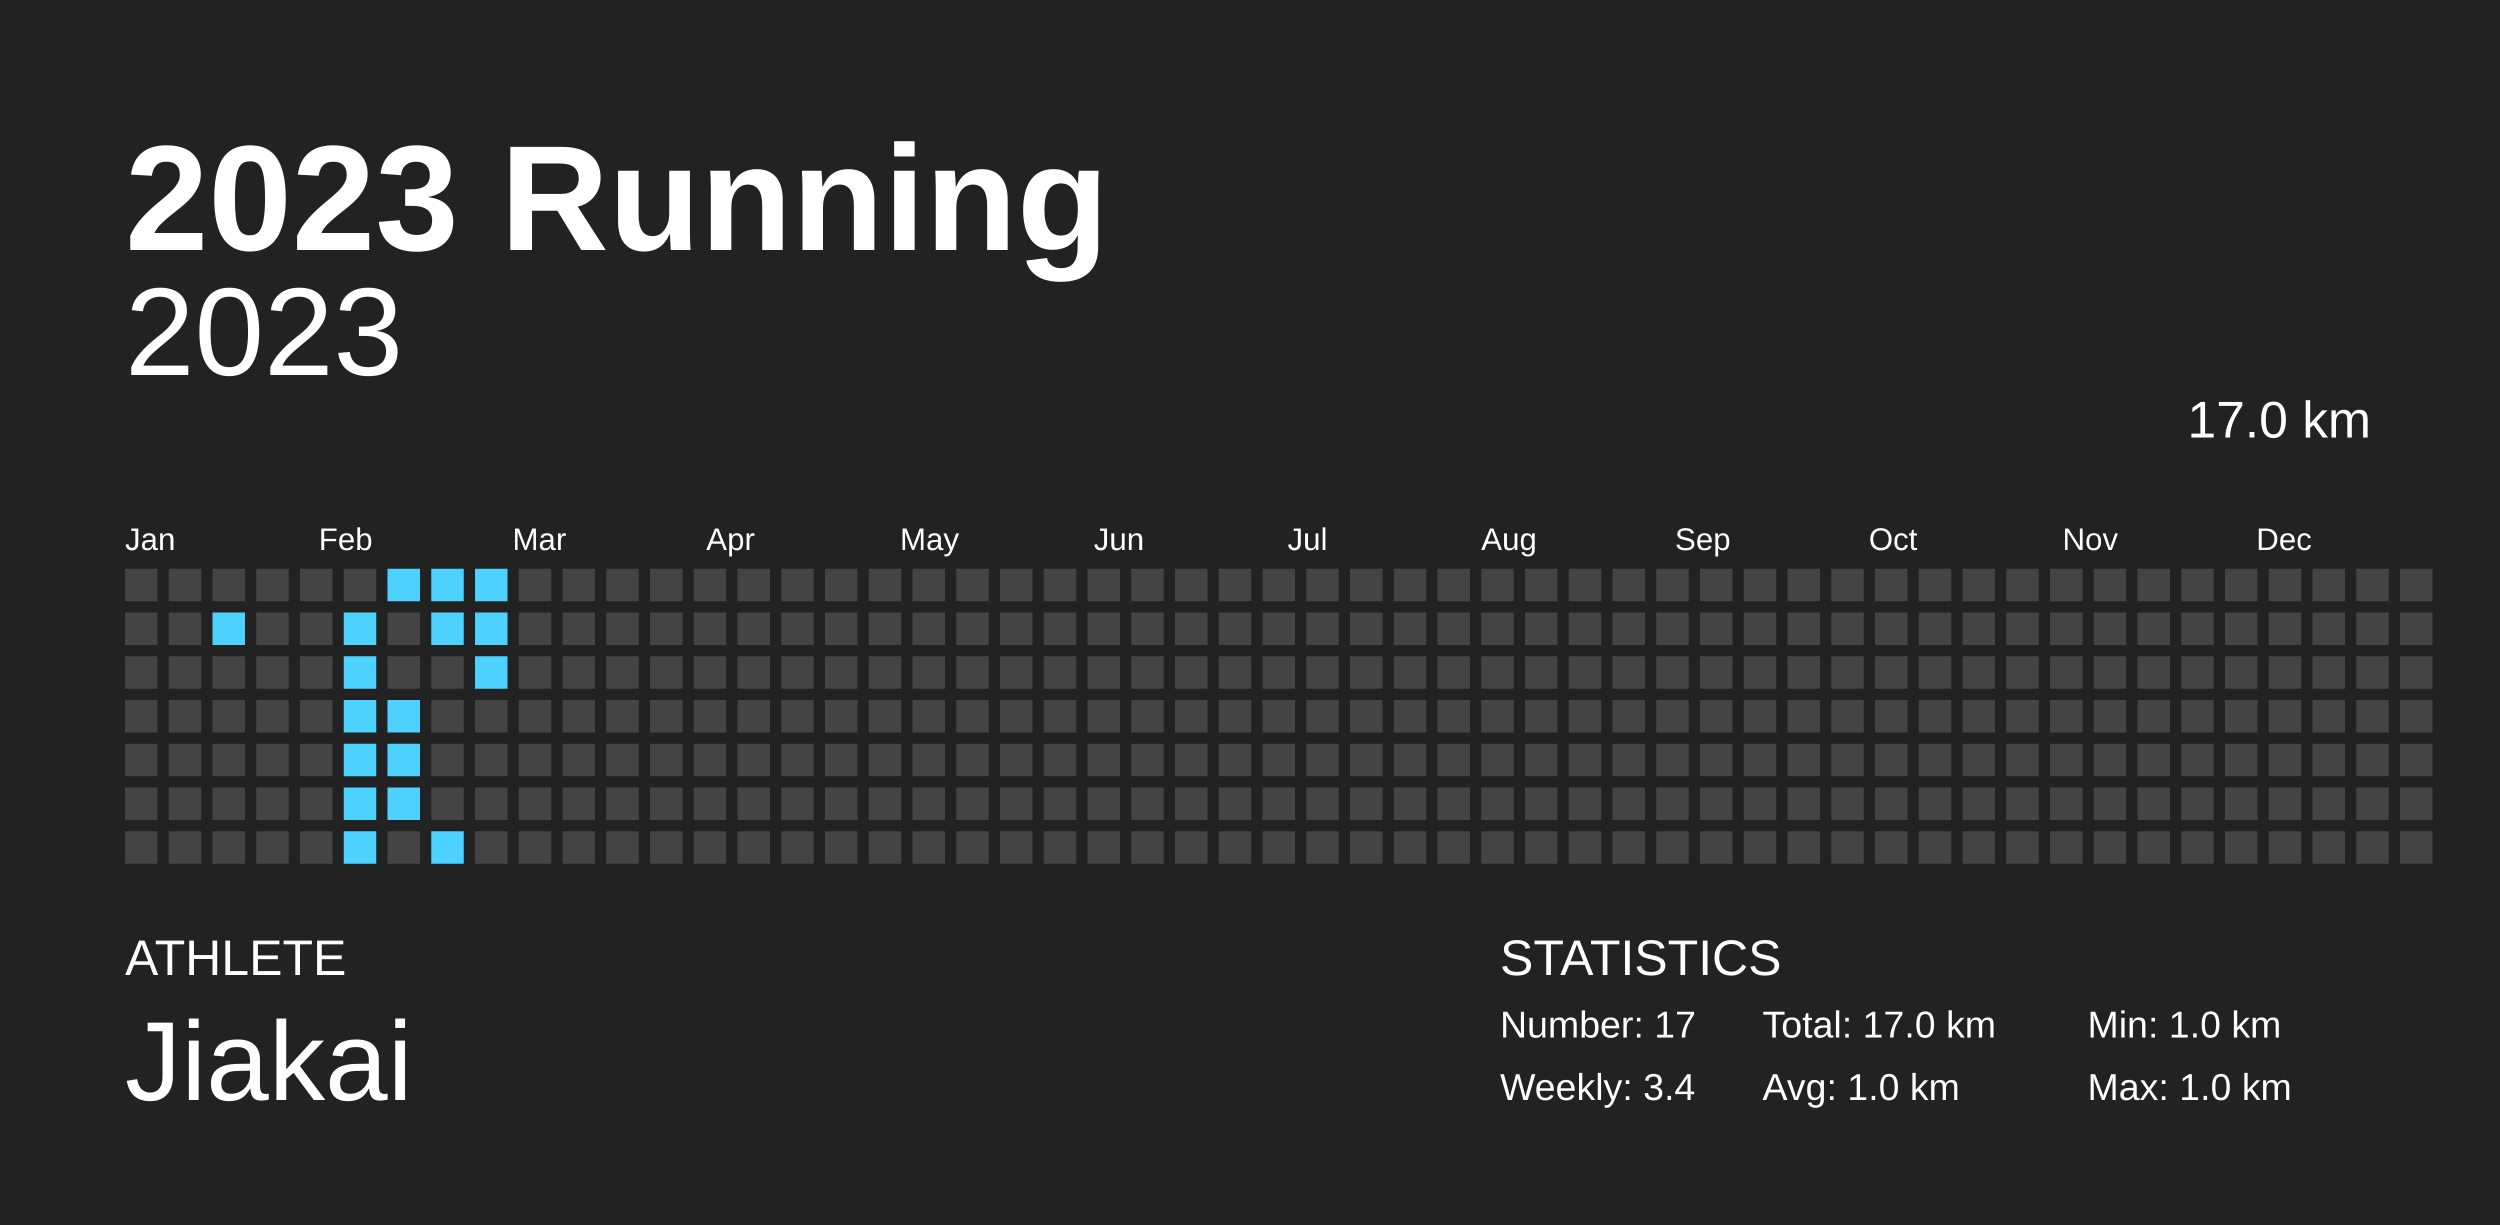
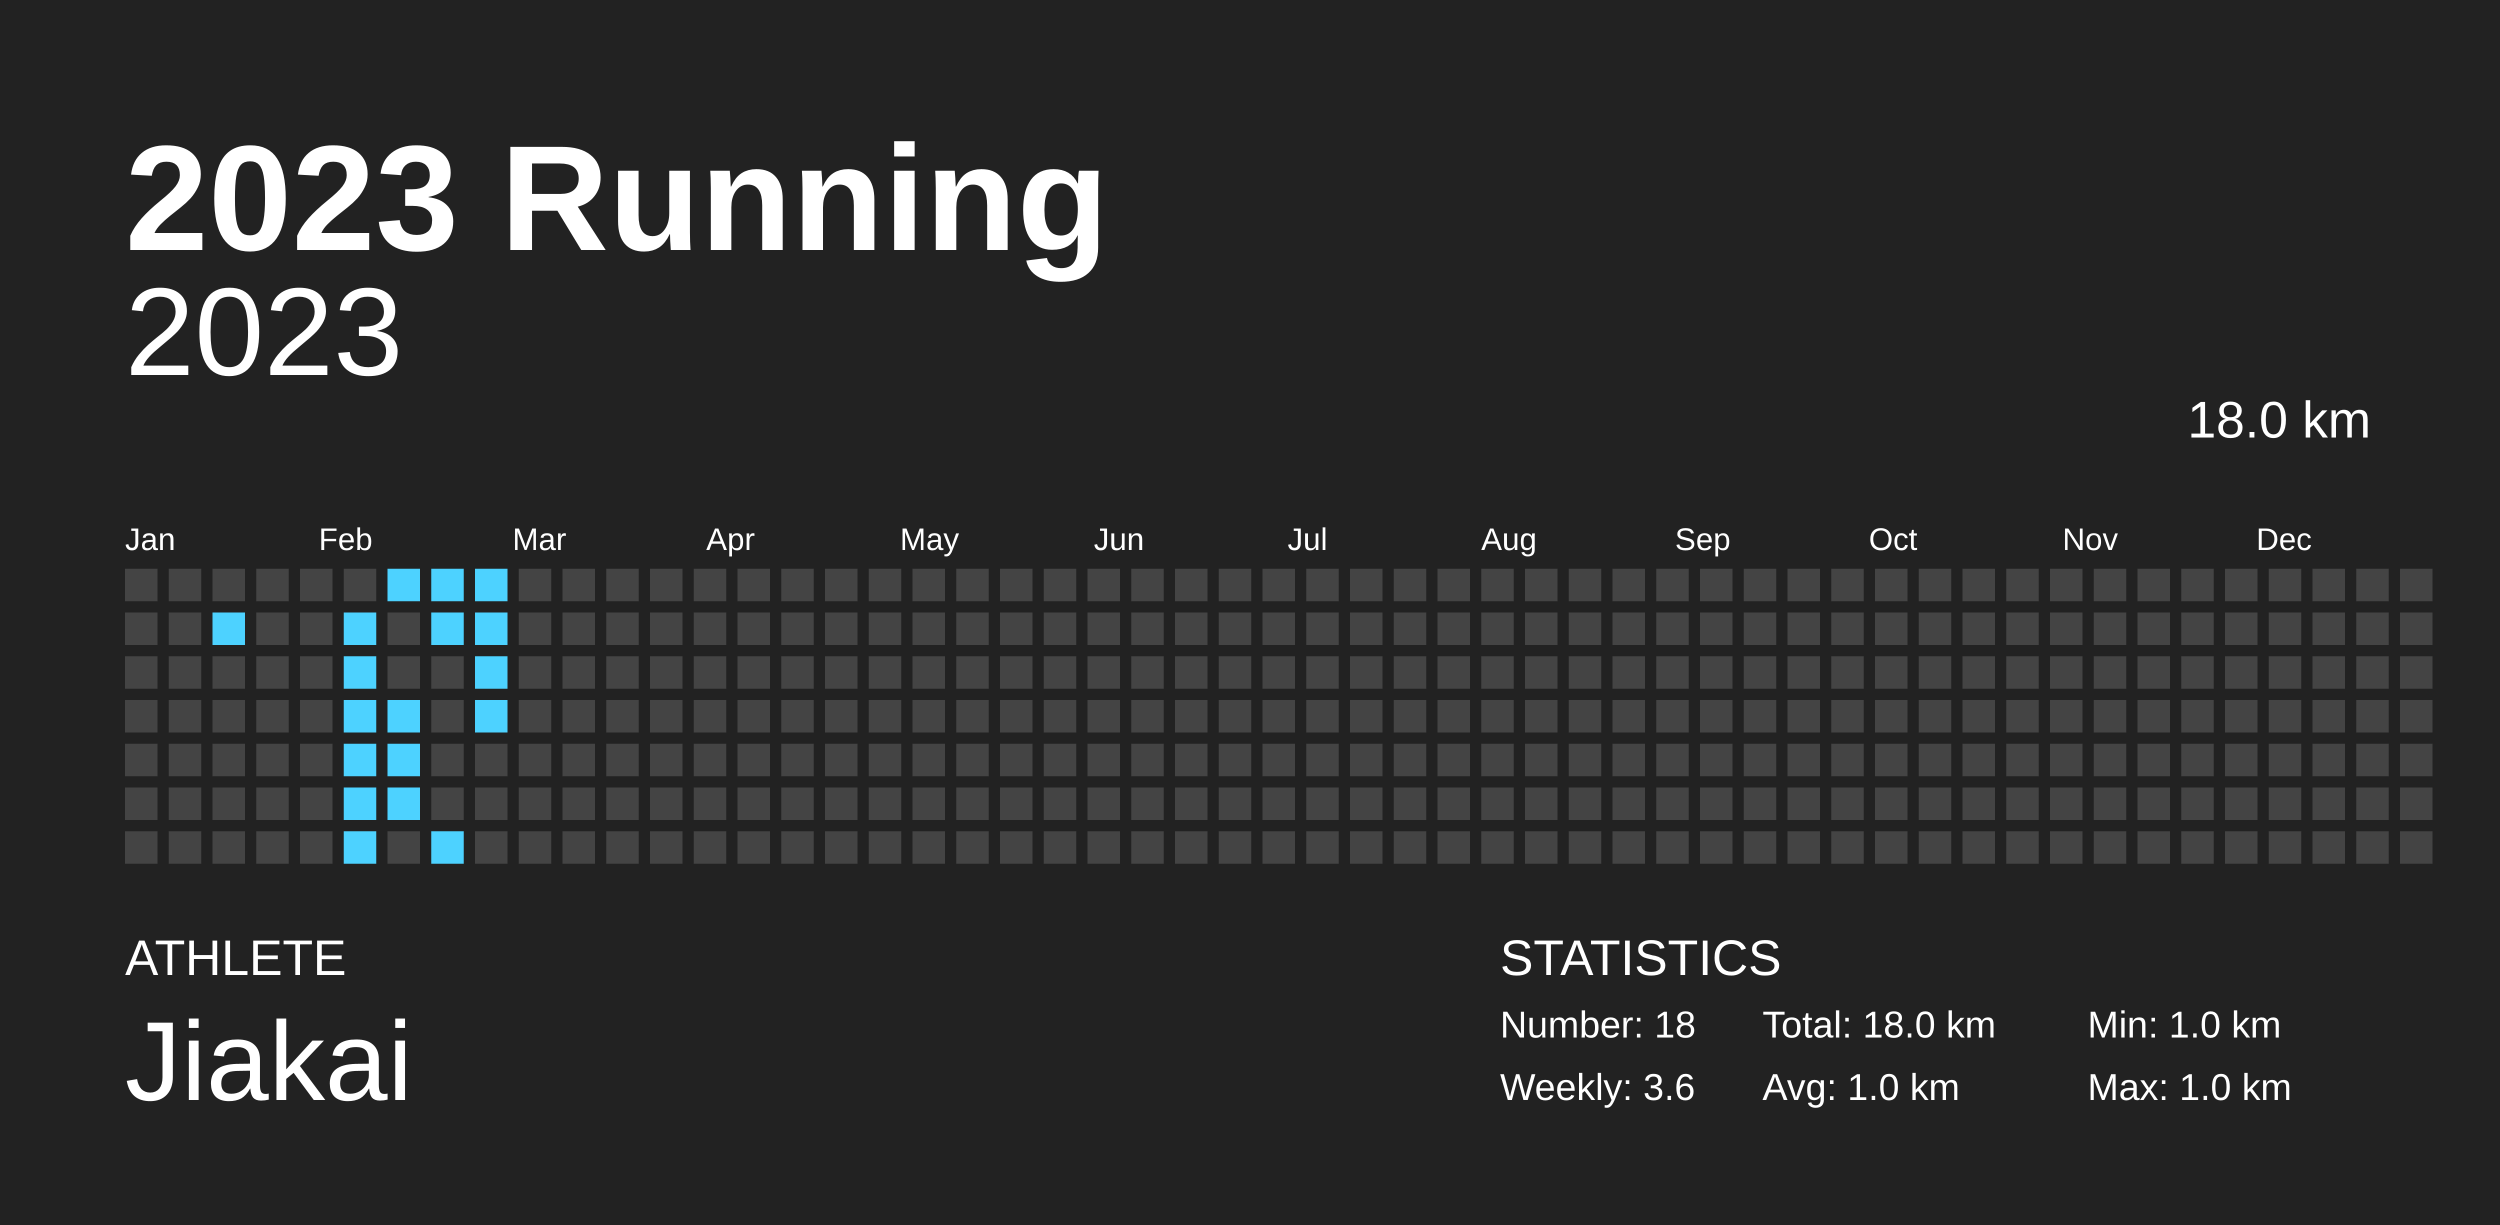
<svg xmlns="http://www.w3.org/2000/svg" baseProfile="full" height="98mm" version="1.1" viewBox="0,0,200,98" width="200mm">
  <defs />
  <rect fill="#222222" height="98" width="200" x="0" y="0" />
  <text fill="#FFFFFF" style="font-size:12px; font-family:Arial; font-weight:bold;" x="10" y="20">2023 Running</text>
  <text fill="#FFFFFF" style="font-size:4px; font-family:Arial" x="10" y="78">ATHLETE</text>
  <text fill="#FFFFFF" style="font-size:9px; font-family:Arial" x="10" y="88">Jiakai</text>
  <text fill="#FFFFFF" style="font-size:4px; font-family:Arial" x="120" y="78">STATISTICS</text>
-   <text fill="#FFFFFF" style="font-size:3px; font-family:Arial" x="120" y="83">Number: 17</text>
-   <text fill="#FFFFFF" style="font-size:3px; font-family:Arial" x="120" y="88">Weekly: 3.4</text>
-   <text fill="#FFFFFF" style="font-size:3px; font-family:Arial" x="141" y="83">Total: 17.0 km</text>
+   <text fill="#FFFFFF" style="font-size:3px; font-family:Arial" x="120" y="83">Number: 18</text>
+   <text fill="#FFFFFF" style="font-size:3px; font-family:Arial" x="120" y="88">Weekly: 3.6</text>
+   <text fill="#FFFFFF" style="font-size:3px; font-family:Arial" x="141" y="83">Total: 18.0 km</text>
  <text fill="#FFFFFF" style="font-size:3px; font-family:Arial" x="141" y="88">Avg: 1.0 km</text>
  <text fill="#FFFFFF" style="font-size:3px; font-family:Arial" x="167" y="83">Min: 1.0 km</text>
  <text fill="#FFFFFF" style="font-size:3px; font-family:Arial" x="167" y="88">Max: 1.0 km</text>
  <text alignment-baseline="hanging" fill="#FFFFFF" style="font-size:10.0px; font-family:Arial;" x="10" y="30">2023</text>
-   <text alignment-baseline="hanging" fill="#FFFFFF" style="font-size:4.125px; font-family:Arial;" x="175" y="35">17.0 km</text>
+   <text alignment-baseline="hanging" fill="#FFFFFF" style="font-size:4.125px; font-family:Arial;" x="175" y="35">18.0 km</text>
  <text fill="#FFFFFF" style="font-size:2.5px; font-family:Arial" x="10.0" y="44">Jan</text>
  <text fill="#FFFFFF" style="font-size:2.5px; font-family:Arial" x="25.5" y="44">Feb</text>
  <text fill="#FFFFFF" style="font-size:2.5px; font-family:Arial" x="41.0" y="44">Mar</text>
  <text fill="#FFFFFF" style="font-size:2.5px; font-family:Arial" x="56.5" y="44">Apr</text>
  <text fill="#FFFFFF" style="font-size:2.5px; font-family:Arial" x="72.0" y="44">May</text>
  <text fill="#FFFFFF" style="font-size:2.5px; font-family:Arial" x="87.5" y="44">Jun</text>
  <text fill="#FFFFFF" style="font-size:2.5px; font-family:Arial" x="103.0" y="44">Jul</text>
  <text fill="#FFFFFF" style="font-size:2.5px; font-family:Arial" x="118.5" y="44">Aug</text>
  <text fill="#FFFFFF" style="font-size:2.5px; font-family:Arial" x="134.0" y="44">Sep</text>
  <text fill="#FFFFFF" style="font-size:2.5px; font-family:Arial" x="149.5" y="44">Oct</text>
  <text fill="#FFFFFF" style="font-size:2.5px; font-family:Arial" x="165.0" y="44">Nov</text>
  <text fill="#FFFFFF" style="font-size:2.5px; font-family:Arial" x="180.5" y="44">Dec</text>
  <rect fill="#444444" height="2.6" width="2.6" x="10.0" y="45.5" />
  <rect fill="#444444" height="2.6" width="2.6" x="10.0" y="49.0" />
  <rect fill="#444444" height="2.6" width="2.6" x="10.0" y="52.5" />
  <rect fill="#444444" height="2.6" width="2.6" x="10.0" y="56.0" />
  <rect fill="#444444" height="2.6" width="2.6" x="10.0" y="59.5" />
  <rect fill="#444444" height="2.6" width="2.6" x="10.0" y="63.0" />
  <rect fill="#444444" height="2.6" width="2.6" x="10.0" y="66.5" />
  <rect fill="#444444" height="2.6" width="2.6" x="13.5" y="45.5" />
  <rect fill="#444444" height="2.6" width="2.6" x="13.5" y="49.0" />
  <rect fill="#444444" height="2.6" width="2.6" x="13.5" y="52.5" />
  <rect fill="#444444" height="2.6" width="2.6" x="13.5" y="56.0" />
  <rect fill="#444444" height="2.6" width="2.6" x="13.5" y="59.5" />
  <rect fill="#444444" height="2.6" width="2.6" x="13.5" y="63.0" />
  <rect fill="#444444" height="2.6" width="2.6" x="13.5" y="66.5" />
  <rect fill="#444444" height="2.6" width="2.6" x="17.0" y="45.5" />
  <rect fill="#4DD2FF" height="2.6" width="2.6" x="17.0" y="49.0" />
  <rect fill="#444444" height="2.6" width="2.6" x="17.0" y="52.5" />
  <rect fill="#444444" height="2.6" width="2.6" x="17.0" y="56.0" />
  <rect fill="#444444" height="2.6" width="2.6" x="17.0" y="59.5" />
  <rect fill="#444444" height="2.6" width="2.6" x="17.0" y="63.0" />
  <rect fill="#444444" height="2.6" width="2.6" x="17.0" y="66.5" />
  <rect fill="#444444" height="2.6" width="2.6" x="20.5" y="45.5" />
  <rect fill="#444444" height="2.6" width="2.6" x="20.5" y="49.0" />
  <rect fill="#444444" height="2.6" width="2.6" x="20.5" y="52.5" />
  <rect fill="#444444" height="2.6" width="2.6" x="20.5" y="56.0" />
  <rect fill="#444444" height="2.6" width="2.6" x="20.5" y="59.5" />
  <rect fill="#444444" height="2.6" width="2.6" x="20.5" y="63.0" />
  <rect fill="#444444" height="2.6" width="2.6" x="20.5" y="66.5" />
  <rect fill="#444444" height="2.6" width="2.6" x="24.0" y="45.5" />
  <rect fill="#444444" height="2.6" width="2.6" x="24.0" y="49.0" />
  <rect fill="#444444" height="2.6" width="2.6" x="24.0" y="52.5" />
  <rect fill="#444444" height="2.6" width="2.6" x="24.0" y="56.0" />
  <rect fill="#444444" height="2.6" width="2.6" x="24.0" y="59.5" />
  <rect fill="#444444" height="2.6" width="2.6" x="24.0" y="63.0" />
  <rect fill="#444444" height="2.6" width="2.6" x="24.0" y="66.5" />
  <rect fill="#444444" height="2.6" width="2.6" x="27.5" y="45.5" />
  <rect fill="#4DD2FF" height="2.6" width="2.6" x="27.5" y="49.0" />
  <rect fill="#4DD2FF" height="2.6" width="2.6" x="27.5" y="52.5" />
  <rect fill="#4DD2FF" height="2.6" width="2.6" x="27.5" y="56.0" />
  <rect fill="#4DD2FF" height="2.6" width="2.6" x="27.5" y="59.5" />
  <rect fill="#4DD2FF" height="2.6" width="2.6" x="27.5" y="63.0" />
  <rect fill="#4DD2FF" height="2.6" width="2.6" x="27.5" y="66.5" />
  <rect fill="#4DD2FF" height="2.6" width="2.6" x="31.0" y="45.5" />
  <rect fill="#444444" height="2.6" width="2.6" x="31.0" y="49.0" />
  <rect fill="#444444" height="2.6" width="2.6" x="31.0" y="52.5" />
  <rect fill="#4DD2FF" height="2.6" width="2.6" x="31.0" y="56.0" />
  <rect fill="#4DD2FF" height="2.6" width="2.6" x="31.0" y="59.5" />
  <rect fill="#4DD2FF" height="2.6" width="2.6" x="31.0" y="63.0" />
  <rect fill="#444444" height="2.6" width="2.6" x="31.0" y="66.5" />
  <rect fill="#4DD2FF" height="2.6" width="2.6" x="34.5" y="45.5" />
  <rect fill="#4DD2FF" height="2.6" width="2.6" x="34.5" y="49.0" />
  <rect fill="#444444" height="2.6" width="2.6" x="34.5" y="52.5" />
  <rect fill="#444444" height="2.6" width="2.6" x="34.5" y="56.0" />
  <rect fill="#444444" height="2.6" width="2.6" x="34.5" y="59.5" />
  <rect fill="#444444" height="2.6" width="2.6" x="34.5" y="63.0" />
  <rect fill="#4DD2FF" height="2.6" width="2.6" x="34.5" y="66.5" />
  <rect fill="#4DD2FF" height="2.6" width="2.6" x="38.0" y="45.5" />
  <rect fill="#4DD2FF" height="2.6" width="2.6" x="38.0" y="49.0" />
  <rect fill="#4DD2FF" height="2.6" width="2.6" x="38.0" y="52.5" />
-   <rect fill="#444444" height="2.6" width="2.6" x="38.0" y="56.0" />
+   <rect fill="#4DD2FF" height="2.6" width="2.6" x="38.0" y="56.0" />
  <rect fill="#444444" height="2.6" width="2.6" x="38.0" y="59.5" />
  <rect fill="#444444" height="2.6" width="2.6" x="38.0" y="63.0" />
  <rect fill="#444444" height="2.6" width="2.6" x="38.0" y="66.5" />
  <rect fill="#444444" height="2.6" width="2.6" x="41.5" y="45.5" />
  <rect fill="#444444" height="2.6" width="2.6" x="41.5" y="49.0" />
  <rect fill="#444444" height="2.6" width="2.6" x="41.5" y="52.5" />
  <rect fill="#444444" height="2.6" width="2.6" x="41.5" y="56.0" />
  <rect fill="#444444" height="2.6" width="2.6" x="41.5" y="59.5" />
  <rect fill="#444444" height="2.6" width="2.6" x="41.5" y="63.0" />
  <rect fill="#444444" height="2.6" width="2.6" x="41.5" y="66.5" />
  <rect fill="#444444" height="2.6" width="2.6" x="45.0" y="45.5" />
  <rect fill="#444444" height="2.6" width="2.6" x="45.0" y="49.0" />
  <rect fill="#444444" height="2.6" width="2.6" x="45.0" y="52.5" />
  <rect fill="#444444" height="2.6" width="2.6" x="45.0" y="56.0" />
  <rect fill="#444444" height="2.6" width="2.6" x="45.0" y="59.5" />
  <rect fill="#444444" height="2.6" width="2.6" x="45.0" y="63.0" />
  <rect fill="#444444" height="2.6" width="2.6" x="45.0" y="66.5" />
  <rect fill="#444444" height="2.6" width="2.6" x="48.5" y="45.5" />
  <rect fill="#444444" height="2.6" width="2.6" x="48.5" y="49.0" />
  <rect fill="#444444" height="2.6" width="2.6" x="48.5" y="52.5" />
  <rect fill="#444444" height="2.6" width="2.6" x="48.5" y="56.0" />
  <rect fill="#444444" height="2.6" width="2.6" x="48.5" y="59.5" />
  <rect fill="#444444" height="2.6" width="2.6" x="48.5" y="63.0" />
  <rect fill="#444444" height="2.6" width="2.6" x="48.5" y="66.5" />
  <rect fill="#444444" height="2.6" width="2.6" x="52.0" y="45.5" />
  <rect fill="#444444" height="2.6" width="2.6" x="52.0" y="49.0" />
  <rect fill="#444444" height="2.6" width="2.6" x="52.0" y="52.5" />
  <rect fill="#444444" height="2.6" width="2.6" x="52.0" y="56.0" />
  <rect fill="#444444" height="2.6" width="2.6" x="52.0" y="59.5" />
  <rect fill="#444444" height="2.6" width="2.6" x="52.0" y="63.0" />
  <rect fill="#444444" height="2.6" width="2.6" x="52.0" y="66.5" />
  <rect fill="#444444" height="2.6" width="2.6" x="55.5" y="45.5" />
  <rect fill="#444444" height="2.6" width="2.6" x="55.5" y="49.0" />
  <rect fill="#444444" height="2.6" width="2.6" x="55.5" y="52.5" />
  <rect fill="#444444" height="2.6" width="2.6" x="55.5" y="56.0" />
  <rect fill="#444444" height="2.6" width="2.6" x="55.5" y="59.5" />
  <rect fill="#444444" height="2.6" width="2.6" x="55.5" y="63.0" />
  <rect fill="#444444" height="2.6" width="2.6" x="55.5" y="66.5" />
  <rect fill="#444444" height="2.6" width="2.6" x="59.0" y="45.5" />
  <rect fill="#444444" height="2.6" width="2.6" x="59.0" y="49.0" />
  <rect fill="#444444" height="2.6" width="2.6" x="59.0" y="52.5" />
  <rect fill="#444444" height="2.6" width="2.6" x="59.0" y="56.0" />
  <rect fill="#444444" height="2.6" width="2.6" x="59.0" y="59.5" />
  <rect fill="#444444" height="2.6" width="2.6" x="59.0" y="63.0" />
  <rect fill="#444444" height="2.6" width="2.6" x="59.0" y="66.5" />
  <rect fill="#444444" height="2.6" width="2.6" x="62.5" y="45.5" />
  <rect fill="#444444" height="2.6" width="2.6" x="62.5" y="49.0" />
  <rect fill="#444444" height="2.6" width="2.6" x="62.5" y="52.5" />
  <rect fill="#444444" height="2.6" width="2.6" x="62.5" y="56.0" />
  <rect fill="#444444" height="2.6" width="2.6" x="62.5" y="59.5" />
  <rect fill="#444444" height="2.6" width="2.6" x="62.5" y="63.0" />
  <rect fill="#444444" height="2.6" width="2.6" x="62.5" y="66.5" />
  <rect fill="#444444" height="2.6" width="2.6" x="66.0" y="45.5" />
  <rect fill="#444444" height="2.6" width="2.6" x="66.0" y="49.0" />
  <rect fill="#444444" height="2.6" width="2.6" x="66.0" y="52.5" />
  <rect fill="#444444" height="2.6" width="2.6" x="66.0" y="56.0" />
  <rect fill="#444444" height="2.6" width="2.6" x="66.0" y="59.5" />
  <rect fill="#444444" height="2.6" width="2.6" x="66.0" y="63.0" />
  <rect fill="#444444" height="2.6" width="2.6" x="66.0" y="66.5" />
  <rect fill="#444444" height="2.6" width="2.6" x="69.5" y="45.5" />
  <rect fill="#444444" height="2.6" width="2.6" x="69.5" y="49.0" />
  <rect fill="#444444" height="2.6" width="2.6" x="69.5" y="52.5" />
  <rect fill="#444444" height="2.6" width="2.6" x="69.5" y="56.0" />
  <rect fill="#444444" height="2.6" width="2.6" x="69.5" y="59.5" />
  <rect fill="#444444" height="2.6" width="2.6" x="69.5" y="63.0" />
  <rect fill="#444444" height="2.6" width="2.6" x="69.5" y="66.5" />
  <rect fill="#444444" height="2.6" width="2.6" x="73.0" y="45.5" />
  <rect fill="#444444" height="2.6" width="2.6" x="73.0" y="49.0" />
  <rect fill="#444444" height="2.6" width="2.6" x="73.0" y="52.5" />
  <rect fill="#444444" height="2.6" width="2.6" x="73.0" y="56.0" />
  <rect fill="#444444" height="2.6" width="2.6" x="73.0" y="59.5" />
  <rect fill="#444444" height="2.6" width="2.6" x="73.0" y="63.0" />
  <rect fill="#444444" height="2.6" width="2.6" x="73.0" y="66.5" />
  <rect fill="#444444" height="2.6" width="2.6" x="76.5" y="45.5" />
  <rect fill="#444444" height="2.6" width="2.6" x="76.5" y="49.0" />
  <rect fill="#444444" height="2.6" width="2.6" x="76.5" y="52.5" />
  <rect fill="#444444" height="2.6" width="2.6" x="76.5" y="56.0" />
  <rect fill="#444444" height="2.6" width="2.6" x="76.5" y="59.5" />
  <rect fill="#444444" height="2.6" width="2.6" x="76.5" y="63.0" />
  <rect fill="#444444" height="2.6" width="2.6" x="76.5" y="66.5" />
  <rect fill="#444444" height="2.6" width="2.6" x="80.0" y="45.5" />
  <rect fill="#444444" height="2.6" width="2.6" x="80.0" y="49.0" />
  <rect fill="#444444" height="2.6" width="2.6" x="80.0" y="52.5" />
  <rect fill="#444444" height="2.6" width="2.6" x="80.0" y="56.0" />
  <rect fill="#444444" height="2.6" width="2.6" x="80.0" y="59.5" />
  <rect fill="#444444" height="2.6" width="2.6" x="80.0" y="63.0" />
  <rect fill="#444444" height="2.6" width="2.6" x="80.0" y="66.5" />
  <rect fill="#444444" height="2.6" width="2.6" x="83.5" y="45.5" />
  <rect fill="#444444" height="2.6" width="2.6" x="83.5" y="49.0" />
  <rect fill="#444444" height="2.6" width="2.6" x="83.5" y="52.5" />
  <rect fill="#444444" height="2.6" width="2.6" x="83.5" y="56.0" />
  <rect fill="#444444" height="2.6" width="2.6" x="83.5" y="59.5" />
  <rect fill="#444444" height="2.6" width="2.6" x="83.5" y="63.0" />
  <rect fill="#444444" height="2.6" width="2.6" x="83.5" y="66.5" />
  <rect fill="#444444" height="2.6" width="2.6" x="87.0" y="45.5" />
  <rect fill="#444444" height="2.6" width="2.6" x="87.0" y="49.0" />
  <rect fill="#444444" height="2.6" width="2.6" x="87.0" y="52.5" />
  <rect fill="#444444" height="2.6" width="2.6" x="87.0" y="56.0" />
  <rect fill="#444444" height="2.6" width="2.6" x="87.0" y="59.5" />
  <rect fill="#444444" height="2.6" width="2.6" x="87.0" y="63.0" />
  <rect fill="#444444" height="2.6" width="2.6" x="87.0" y="66.5" />
  <rect fill="#444444" height="2.6" width="2.6" x="90.5" y="45.5" />
  <rect fill="#444444" height="2.6" width="2.6" x="90.5" y="49.0" />
  <rect fill="#444444" height="2.6" width="2.6" x="90.5" y="52.5" />
  <rect fill="#444444" height="2.6" width="2.6" x="90.5" y="56.0" />
  <rect fill="#444444" height="2.6" width="2.6" x="90.5" y="59.5" />
  <rect fill="#444444" height="2.6" width="2.6" x="90.5" y="63.0" />
  <rect fill="#444444" height="2.6" width="2.6" x="90.5" y="66.5" />
  <rect fill="#444444" height="2.6" width="2.6" x="94.0" y="45.5" />
  <rect fill="#444444" height="2.6" width="2.6" x="94.0" y="49.0" />
  <rect fill="#444444" height="2.6" width="2.6" x="94.0" y="52.5" />
  <rect fill="#444444" height="2.6" width="2.6" x="94.0" y="56.0" />
  <rect fill="#444444" height="2.6" width="2.6" x="94.0" y="59.5" />
  <rect fill="#444444" height="2.6" width="2.6" x="94.0" y="63.0" />
  <rect fill="#444444" height="2.6" width="2.6" x="94.0" y="66.5" />
  <rect fill="#444444" height="2.6" width="2.6" x="97.5" y="45.5" />
  <rect fill="#444444" height="2.6" width="2.6" x="97.5" y="49.0" />
  <rect fill="#444444" height="2.6" width="2.6" x="97.5" y="52.5" />
  <rect fill="#444444" height="2.6" width="2.6" x="97.5" y="56.0" />
  <rect fill="#444444" height="2.6" width="2.6" x="97.5" y="59.5" />
  <rect fill="#444444" height="2.6" width="2.6" x="97.5" y="63.0" />
  <rect fill="#444444" height="2.6" width="2.6" x="97.5" y="66.5" />
  <rect fill="#444444" height="2.6" width="2.6" x="101.0" y="45.5" />
  <rect fill="#444444" height="2.6" width="2.6" x="101.0" y="49.0" />
  <rect fill="#444444" height="2.6" width="2.6" x="101.0" y="52.5" />
  <rect fill="#444444" height="2.6" width="2.6" x="101.0" y="56.0" />
  <rect fill="#444444" height="2.6" width="2.6" x="101.0" y="59.5" />
  <rect fill="#444444" height="2.6" width="2.6" x="101.0" y="63.0" />
  <rect fill="#444444" height="2.6" width="2.6" x="101.0" y="66.5" />
  <rect fill="#444444" height="2.6" width="2.6" x="104.5" y="45.5" />
  <rect fill="#444444" height="2.6" width="2.6" x="104.5" y="49.0" />
  <rect fill="#444444" height="2.6" width="2.6" x="104.5" y="52.5" />
  <rect fill="#444444" height="2.6" width="2.6" x="104.5" y="56.0" />
  <rect fill="#444444" height="2.6" width="2.6" x="104.5" y="59.5" />
  <rect fill="#444444" height="2.6" width="2.6" x="104.5" y="63.0" />
  <rect fill="#444444" height="2.6" width="2.6" x="104.5" y="66.5" />
  <rect fill="#444444" height="2.6" width="2.6" x="108.0" y="45.5" />
  <rect fill="#444444" height="2.6" width="2.6" x="108.0" y="49.0" />
  <rect fill="#444444" height="2.6" width="2.6" x="108.0" y="52.5" />
  <rect fill="#444444" height="2.6" width="2.6" x="108.0" y="56.0" />
  <rect fill="#444444" height="2.6" width="2.6" x="108.0" y="59.5" />
  <rect fill="#444444" height="2.6" width="2.6" x="108.0" y="63.0" />
  <rect fill="#444444" height="2.6" width="2.6" x="108.0" y="66.5" />
  <rect fill="#444444" height="2.6" width="2.6" x="111.5" y="45.5" />
  <rect fill="#444444" height="2.6" width="2.6" x="111.5" y="49.0" />
  <rect fill="#444444" height="2.6" width="2.6" x="111.5" y="52.5" />
  <rect fill="#444444" height="2.6" width="2.6" x="111.5" y="56.0" />
  <rect fill="#444444" height="2.6" width="2.6" x="111.5" y="59.5" />
  <rect fill="#444444" height="2.6" width="2.6" x="111.5" y="63.0" />
  <rect fill="#444444" height="2.6" width="2.6" x="111.5" y="66.5" />
  <rect fill="#444444" height="2.6" width="2.6" x="115.0" y="45.5" />
  <rect fill="#444444" height="2.6" width="2.6" x="115.0" y="49.0" />
  <rect fill="#444444" height="2.6" width="2.6" x="115.0" y="52.5" />
  <rect fill="#444444" height="2.6" width="2.6" x="115.0" y="56.0" />
  <rect fill="#444444" height="2.6" width="2.6" x="115.0" y="59.5" />
  <rect fill="#444444" height="2.6" width="2.6" x="115.0" y="63.0" />
  <rect fill="#444444" height="2.6" width="2.6" x="115.0" y="66.5" />
  <rect fill="#444444" height="2.6" width="2.6" x="118.5" y="45.5" />
  <rect fill="#444444" height="2.6" width="2.6" x="118.5" y="49.0" />
  <rect fill="#444444" height="2.6" width="2.6" x="118.5" y="52.5" />
  <rect fill="#444444" height="2.6" width="2.6" x="118.5" y="56.0" />
  <rect fill="#444444" height="2.6" width="2.6" x="118.5" y="59.5" />
  <rect fill="#444444" height="2.6" width="2.6" x="118.5" y="63.0" />
  <rect fill="#444444" height="2.6" width="2.6" x="118.5" y="66.5" />
  <rect fill="#444444" height="2.6" width="2.6" x="122.0" y="45.5" />
  <rect fill="#444444" height="2.6" width="2.6" x="122.0" y="49.0" />
  <rect fill="#444444" height="2.6" width="2.6" x="122.0" y="52.5" />
  <rect fill="#444444" height="2.6" width="2.6" x="122.0" y="56.0" />
  <rect fill="#444444" height="2.6" width="2.6" x="122.0" y="59.5" />
  <rect fill="#444444" height="2.6" width="2.6" x="122.0" y="63.0" />
  <rect fill="#444444" height="2.6" width="2.6" x="122.0" y="66.5" />
  <rect fill="#444444" height="2.6" width="2.6" x="125.5" y="45.5" />
  <rect fill="#444444" height="2.6" width="2.6" x="125.5" y="49.0" />
  <rect fill="#444444" height="2.6" width="2.6" x="125.5" y="52.5" />
  <rect fill="#444444" height="2.6" width="2.6" x="125.5" y="56.0" />
  <rect fill="#444444" height="2.6" width="2.6" x="125.5" y="59.5" />
  <rect fill="#444444" height="2.6" width="2.6" x="125.5" y="63.0" />
  <rect fill="#444444" height="2.6" width="2.6" x="125.5" y="66.5" />
  <rect fill="#444444" height="2.6" width="2.6" x="129.0" y="45.5" />
  <rect fill="#444444" height="2.6" width="2.6" x="129.0" y="49.0" />
  <rect fill="#444444" height="2.6" width="2.6" x="129.0" y="52.5" />
  <rect fill="#444444" height="2.6" width="2.6" x="129.0" y="56.0" />
  <rect fill="#444444" height="2.6" width="2.6" x="129.0" y="59.5" />
  <rect fill="#444444" height="2.6" width="2.6" x="129.0" y="63.0" />
  <rect fill="#444444" height="2.6" width="2.6" x="129.0" y="66.5" />
  <rect fill="#444444" height="2.6" width="2.6" x="132.5" y="45.5" />
  <rect fill="#444444" height="2.6" width="2.6" x="132.5" y="49.0" />
  <rect fill="#444444" height="2.6" width="2.6" x="132.5" y="52.5" />
  <rect fill="#444444" height="2.6" width="2.6" x="132.5" y="56.0" />
  <rect fill="#444444" height="2.6" width="2.6" x="132.5" y="59.5" />
  <rect fill="#444444" height="2.6" width="2.6" x="132.5" y="63.0" />
  <rect fill="#444444" height="2.6" width="2.6" x="132.5" y="66.5" />
  <rect fill="#444444" height="2.6" width="2.6" x="136.0" y="45.5" />
  <rect fill="#444444" height="2.6" width="2.6" x="136.0" y="49.0" />
  <rect fill="#444444" height="2.6" width="2.6" x="136.0" y="52.5" />
  <rect fill="#444444" height="2.6" width="2.6" x="136.0" y="56.0" />
  <rect fill="#444444" height="2.6" width="2.6" x="136.0" y="59.5" />
  <rect fill="#444444" height="2.6" width="2.6" x="136.0" y="63.0" />
  <rect fill="#444444" height="2.6" width="2.6" x="136.0" y="66.5" />
  <rect fill="#444444" height="2.6" width="2.6" x="139.5" y="45.5" />
  <rect fill="#444444" height="2.6" width="2.6" x="139.5" y="49.0" />
  <rect fill="#444444" height="2.6" width="2.6" x="139.5" y="52.5" />
  <rect fill="#444444" height="2.6" width="2.6" x="139.5" y="56.0" />
  <rect fill="#444444" height="2.6" width="2.6" x="139.5" y="59.5" />
  <rect fill="#444444" height="2.6" width="2.6" x="139.5" y="63.0" />
  <rect fill="#444444" height="2.6" width="2.6" x="139.5" y="66.5" />
  <rect fill="#444444" height="2.6" width="2.6" x="143.0" y="45.5" />
  <rect fill="#444444" height="2.6" width="2.6" x="143.0" y="49.0" />
  <rect fill="#444444" height="2.6" width="2.6" x="143.0" y="52.5" />
  <rect fill="#444444" height="2.6" width="2.6" x="143.0" y="56.0" />
  <rect fill="#444444" height="2.6" width="2.6" x="143.0" y="59.5" />
  <rect fill="#444444" height="2.6" width="2.6" x="143.0" y="63.0" />
  <rect fill="#444444" height="2.6" width="2.6" x="143.0" y="66.5" />
  <rect fill="#444444" height="2.6" width="2.6" x="146.5" y="45.5" />
  <rect fill="#444444" height="2.6" width="2.6" x="146.5" y="49.0" />
  <rect fill="#444444" height="2.6" width="2.6" x="146.5" y="52.5" />
  <rect fill="#444444" height="2.6" width="2.6" x="146.5" y="56.0" />
  <rect fill="#444444" height="2.6" width="2.6" x="146.5" y="59.5" />
  <rect fill="#444444" height="2.6" width="2.6" x="146.5" y="63.0" />
  <rect fill="#444444" height="2.6" width="2.6" x="146.5" y="66.5" />
  <rect fill="#444444" height="2.6" width="2.6" x="150.0" y="45.5" />
  <rect fill="#444444" height="2.6" width="2.6" x="150.0" y="49.0" />
  <rect fill="#444444" height="2.6" width="2.6" x="150.0" y="52.5" />
  <rect fill="#444444" height="2.6" width="2.6" x="150.0" y="56.0" />
  <rect fill="#444444" height="2.6" width="2.6" x="150.0" y="59.5" />
  <rect fill="#444444" height="2.6" width="2.6" x="150.0" y="63.0" />
  <rect fill="#444444" height="2.6" width="2.6" x="150.0" y="66.5" />
  <rect fill="#444444" height="2.6" width="2.6" x="153.5" y="45.5" />
  <rect fill="#444444" height="2.6" width="2.6" x="153.5" y="49.0" />
  <rect fill="#444444" height="2.6" width="2.6" x="153.5" y="52.5" />
  <rect fill="#444444" height="2.6" width="2.6" x="153.5" y="56.0" />
  <rect fill="#444444" height="2.6" width="2.6" x="153.5" y="59.5" />
  <rect fill="#444444" height="2.6" width="2.6" x="153.5" y="63.0" />
  <rect fill="#444444" height="2.6" width="2.6" x="153.5" y="66.5" />
  <rect fill="#444444" height="2.6" width="2.6" x="157.0" y="45.5" />
  <rect fill="#444444" height="2.6" width="2.6" x="157.0" y="49.0" />
  <rect fill="#444444" height="2.6" width="2.6" x="157.0" y="52.5" />
  <rect fill="#444444" height="2.6" width="2.6" x="157.0" y="56.0" />
  <rect fill="#444444" height="2.6" width="2.6" x="157.0" y="59.5" />
  <rect fill="#444444" height="2.6" width="2.6" x="157.0" y="63.0" />
  <rect fill="#444444" height="2.6" width="2.6" x="157.0" y="66.5" />
  <rect fill="#444444" height="2.6" width="2.6" x="160.5" y="45.5" />
  <rect fill="#444444" height="2.6" width="2.6" x="160.5" y="49.0" />
  <rect fill="#444444" height="2.6" width="2.6" x="160.5" y="52.5" />
  <rect fill="#444444" height="2.6" width="2.6" x="160.5" y="56.0" />
  <rect fill="#444444" height="2.6" width="2.6" x="160.5" y="59.5" />
  <rect fill="#444444" height="2.6" width="2.6" x="160.5" y="63.0" />
  <rect fill="#444444" height="2.6" width="2.6" x="160.5" y="66.5" />
  <rect fill="#444444" height="2.6" width="2.6" x="164.0" y="45.5" />
  <rect fill="#444444" height="2.6" width="2.6" x="164.0" y="49.0" />
  <rect fill="#444444" height="2.6" width="2.6" x="164.0" y="52.5" />
  <rect fill="#444444" height="2.6" width="2.6" x="164.0" y="56.0" />
  <rect fill="#444444" height="2.6" width="2.6" x="164.0" y="59.5" />
  <rect fill="#444444" height="2.6" width="2.6" x="164.0" y="63.0" />
  <rect fill="#444444" height="2.6" width="2.6" x="164.0" y="66.5" />
  <rect fill="#444444" height="2.6" width="2.6" x="167.5" y="45.5" />
  <rect fill="#444444" height="2.6" width="2.6" x="167.5" y="49.0" />
  <rect fill="#444444" height="2.6" width="2.6" x="167.5" y="52.5" />
  <rect fill="#444444" height="2.6" width="2.6" x="167.5" y="56.0" />
  <rect fill="#444444" height="2.6" width="2.6" x="167.5" y="59.5" />
  <rect fill="#444444" height="2.6" width="2.6" x="167.5" y="63.0" />
  <rect fill="#444444" height="2.6" width="2.6" x="167.5" y="66.5" />
  <rect fill="#444444" height="2.6" width="2.6" x="171.0" y="45.5" />
  <rect fill="#444444" height="2.6" width="2.6" x="171.0" y="49.0" />
  <rect fill="#444444" height="2.6" width="2.6" x="171.0" y="52.5" />
  <rect fill="#444444" height="2.6" width="2.6" x="171.0" y="56.0" />
  <rect fill="#444444" height="2.6" width="2.6" x="171.0" y="59.5" />
  <rect fill="#444444" height="2.6" width="2.6" x="171.0" y="63.0" />
  <rect fill="#444444" height="2.6" width="2.6" x="171.0" y="66.5" />
  <rect fill="#444444" height="2.6" width="2.6" x="174.5" y="45.5" />
  <rect fill="#444444" height="2.6" width="2.6" x="174.5" y="49.0" />
  <rect fill="#444444" height="2.6" width="2.6" x="174.5" y="52.5" />
  <rect fill="#444444" height="2.6" width="2.6" x="174.5" y="56.0" />
  <rect fill="#444444" height="2.6" width="2.6" x="174.5" y="59.5" />
  <rect fill="#444444" height="2.6" width="2.6" x="174.5" y="63.0" />
  <rect fill="#444444" height="2.6" width="2.6" x="174.5" y="66.5" />
  <rect fill="#444444" height="2.6" width="2.6" x="178.0" y="45.5" />
  <rect fill="#444444" height="2.6" width="2.6" x="178.0" y="49.0" />
  <rect fill="#444444" height="2.6" width="2.6" x="178.0" y="52.5" />
  <rect fill="#444444" height="2.6" width="2.6" x="178.0" y="56.0" />
  <rect fill="#444444" height="2.6" width="2.6" x="178.0" y="59.5" />
  <rect fill="#444444" height="2.6" width="2.6" x="178.0" y="63.0" />
  <rect fill="#444444" height="2.6" width="2.6" x="178.0" y="66.5" />
  <rect fill="#444444" height="2.6" width="2.6" x="181.5" y="45.5" />
  <rect fill="#444444" height="2.6" width="2.6" x="181.5" y="49.0" />
  <rect fill="#444444" height="2.6" width="2.6" x="181.5" y="52.5" />
  <rect fill="#444444" height="2.6" width="2.6" x="181.5" y="56.0" />
  <rect fill="#444444" height="2.6" width="2.6" x="181.5" y="59.5" />
  <rect fill="#444444" height="2.6" width="2.6" x="181.5" y="63.0" />
  <rect fill="#444444" height="2.6" width="2.6" x="181.5" y="66.5" />
  <rect fill="#444444" height="2.6" width="2.6" x="185.0" y="45.5" />
  <rect fill="#444444" height="2.6" width="2.6" x="185.0" y="49.0" />
  <rect fill="#444444" height="2.6" width="2.6" x="185.0" y="52.5" />
  <rect fill="#444444" height="2.6" width="2.6" x="185.0" y="56.0" />
  <rect fill="#444444" height="2.6" width="2.6" x="185.0" y="59.5" />
  <rect fill="#444444" height="2.6" width="2.6" x="185.0" y="63.0" />
  <rect fill="#444444" height="2.6" width="2.6" x="185.0" y="66.5" />
  <rect fill="#444444" height="2.6" width="2.6" x="188.5" y="45.5" />
  <rect fill="#444444" height="2.6" width="2.6" x="188.5" y="49.0" />
  <rect fill="#444444" height="2.6" width="2.6" x="188.5" y="52.5" />
  <rect fill="#444444" height="2.6" width="2.6" x="188.5" y="56.0" />
  <rect fill="#444444" height="2.6" width="2.6" x="188.5" y="59.5" />
  <rect fill="#444444" height="2.6" width="2.6" x="188.5" y="63.0" />
  <rect fill="#444444" height="2.6" width="2.6" x="188.5" y="66.5" />
  <rect fill="#444444" height="2.6" width="2.6" x="192.0" y="45.5" />
  <rect fill="#444444" height="2.6" width="2.6" x="192.0" y="49.0" />
  <rect fill="#444444" height="2.6" width="2.6" x="192.0" y="52.5" />
  <rect fill="#444444" height="2.6" width="2.6" x="192.0" y="56.0" />
  <rect fill="#444444" height="2.6" width="2.6" x="192.0" y="59.5" />
  <rect fill="#444444" height="2.6" width="2.6" x="192.0" y="63.0" />
  <rect fill="#444444" height="2.6" width="2.6" x="192.0" y="66.5" />
</svg>
